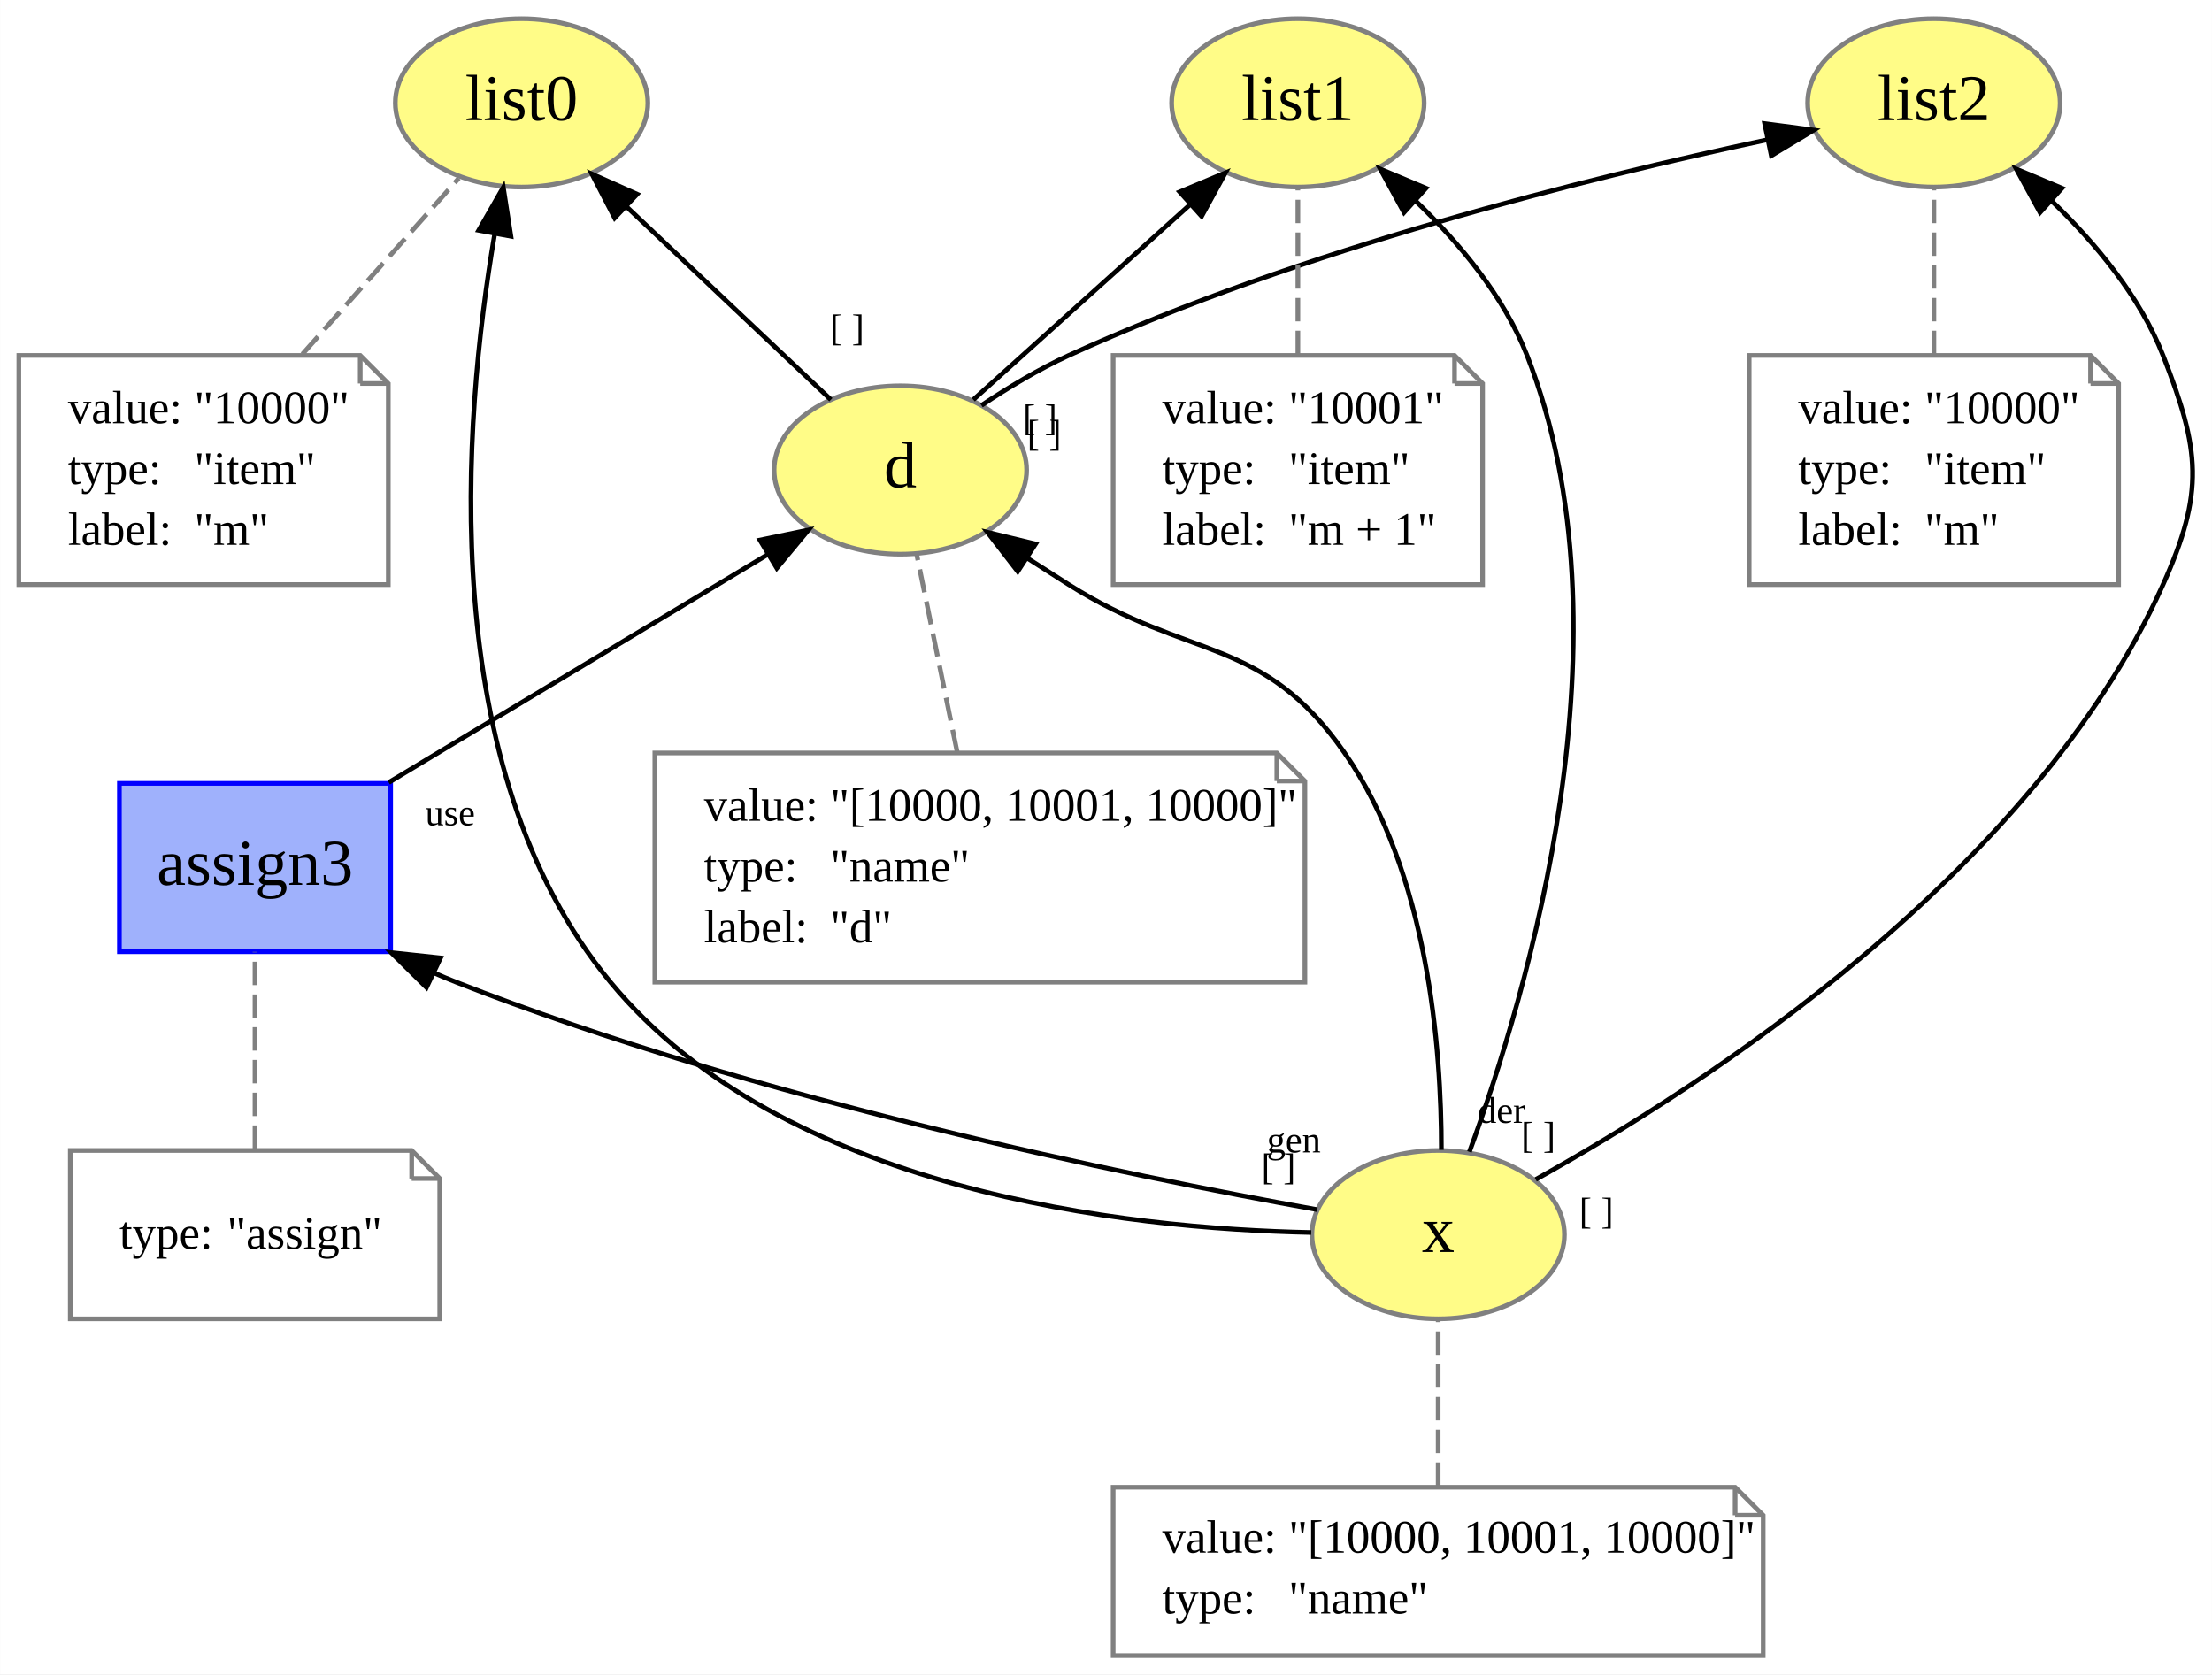
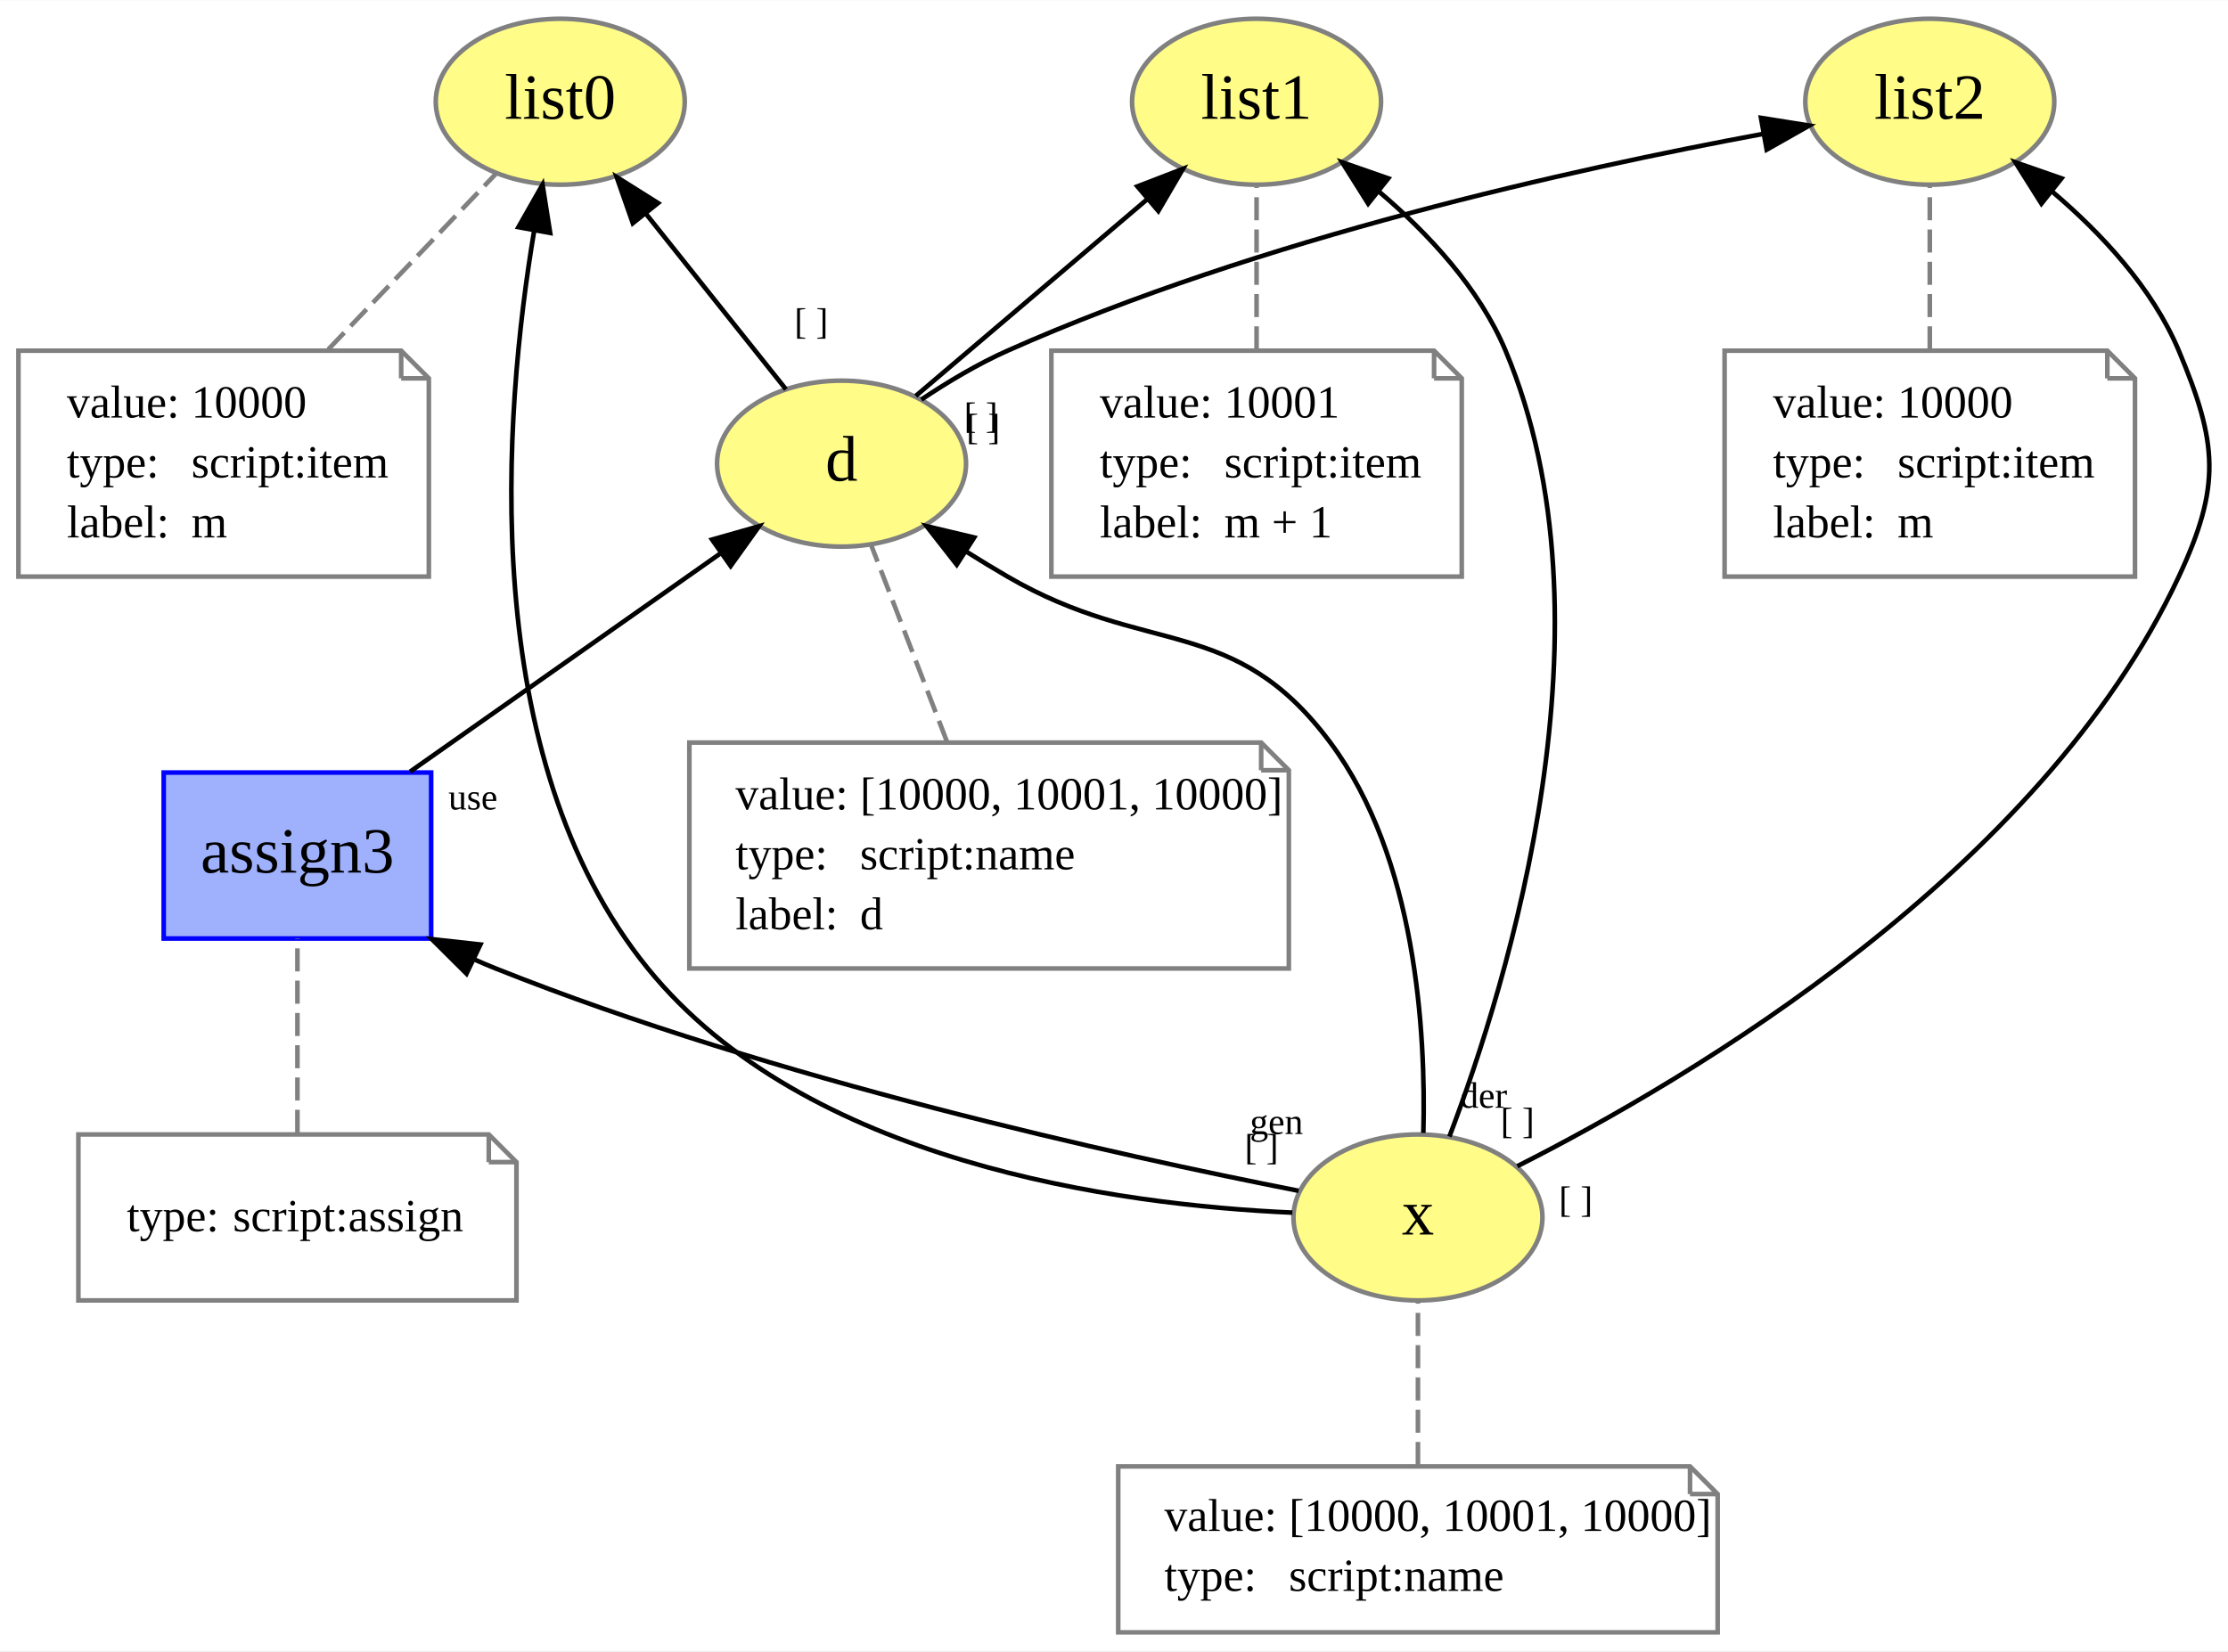
- <svg xmlns="http://www.w3.org/2000/svg" xmlns:xlink="http://www.w3.org/1999/xlink" width="473pt" height="358pt" viewBox="0.00 0.00 472.94 358.00">
+ <svg xmlns="http://www.w3.org/2000/svg" xmlns:xlink="http://www.w3.org/1999/xlink" width="483pt" height="358pt" viewBox="0.00 0.00 483.17 358.00">
  <g id="graph0" class="graph" transform="scale(1 1) rotate(0) translate(4 354)">
-     <polygon fill="white" stroke="none" points="-4,4 -4,-354 468.941,-354 468.941,4 -4,4" />
+     <polygon fill="white" stroke="none" points="-4,4 -4,-354 479.167,-354 479.167,4 -4,4" />
    <g id="node1" class="node">
      <g id="a_node1">
        <a xlink:href="http://example.org/d" xlink:title="d">
-           <ellipse fill="#fffc87" stroke="#808080" cx="188.5" cy="-253.5" rx="27" ry="18" />
-           <text text-anchor="middle" x="188.5" y="-249.8" font-family="Times New Roman,serif" font-size="14.00">d</text>
+           <ellipse fill="#fffc87" stroke="#808080" cx="178.5" cy="-253.5" rx="27" ry="18" />
+           <text text-anchor="middle" x="178.5" y="-249.8" font-family="Times New Roman,serif" font-size="14.00">d</text>
        </a>
      </g>
    </g>
    <g id="node3" class="node">
      <g id="a_node3">
        <a xlink:href="http://example.org/list0" xlink:title="list0">
-           <ellipse fill="#fffc87" stroke="#808080" cx="107.5" cy="-332" rx="27" ry="18" />
-           <text text-anchor="middle" x="107.5" y="-328.3" font-family="Times New Roman,serif" font-size="14.00">list0</text>
+           <ellipse fill="#fffc87" stroke="#808080" cx="117.5" cy="-332" rx="27" ry="18" />
+           <text text-anchor="middle" x="117.5" y="-328.3" font-family="Times New Roman,serif" font-size="14.00">list0</text>
        </a>
      </g>
    </g>
    <g id="edge5" class="edge">
-       <path fill="none" stroke="black" d="M173.643,-268.531C161.389,-280.105 143.814,-296.704 129.86,-309.883" />
-       <polygon fill="black" stroke="black" points="127.404,-307.388 122.537,-316.799 132.21,-312.477 127.404,-307.388" />
-       <text text-anchor="middle" x="177.11" y="-281.225" font-family="Times New Roman,serif" font-size="8.00">[ ]</text>
+       <path fill="none" stroke="black" d="M166.448,-269.614C157.816,-280.44 146.025,-295.227 136.179,-307.575" />
+       <polygon fill="black" stroke="black" points="133.233,-305.655 129.735,-315.656 138.706,-310.019 133.233,-305.655" />
+       <text text-anchor="middle" x="171.929" y="-281.677" font-family="Times New Roman,serif" font-size="8.00">[ ]</text>
    </g>
    <g id="node5" class="node">
      <g id="a_node5">
        <a xlink:href="http://example.org/list1" xlink:title="list1">
-           <ellipse fill="#fffc87" stroke="#808080" cx="273.5" cy="-332" rx="27" ry="18" />
-           <text text-anchor="middle" x="273.5" y="-328.3" font-family="Times New Roman,serif" font-size="14.00">list1</text>
+           <ellipse fill="#fffc87" stroke="#808080" cx="268.5" cy="-332" rx="27" ry="18" />
+           <text text-anchor="middle" x="268.5" y="-328.3" font-family="Times New Roman,serif" font-size="14.00">list1</text>
        </a>
      </g>
    </g>
    <g id="edge6" class="edge">
-       <path fill="none" stroke="black" d="M204.09,-268.531C217.031,-280.178 235.625,-296.913 250.312,-310.131" />
-       <polygon fill="black" stroke="black" points="248.234,-312.97 258.009,-317.058 252.917,-307.766 248.234,-312.97" />
-       <text text-anchor="middle" x="218.355" y="-261.993" font-family="Times New Roman,serif" font-size="8.00">[ ]</text>
+       <path fill="none" stroke="black" d="M194.59,-268.177C208.54,-280.034 228.918,-297.356 244.745,-310.809" />
+       <polygon fill="black" stroke="black" points="242.663,-313.632 252.549,-317.442 247.196,-308.298 242.663,-313.632" />
+       <text text-anchor="middle" x="208.718" y="-261.236" font-family="Times New Roman,serif" font-size="8.00">[ ]</text>
    </g>
    <g id="node7" class="node">
      <g id="a_node7">
        <a xlink:href="http://example.org/list2" xlink:title="list2">
-           <ellipse fill="#fffc87" stroke="#808080" cx="409.5" cy="-332" rx="27" ry="18" />
-           <text text-anchor="middle" x="409.5" y="-328.3" font-family="Times New Roman,serif" font-size="14.00">list2</text>
+           <ellipse fill="#fffc87" stroke="#808080" cx="414.5" cy="-332" rx="27" ry="18" />
+           <text text-anchor="middle" x="414.5" y="-328.3" font-family="Times New Roman,serif" font-size="14.00">list2</text>
        </a>
      </g>
    </g>
    <g id="edge7" class="edge">
-       <path fill="none" stroke="black" d="M205.837,-267.318C211.57,-271.141 218.119,-275.084 224.5,-278 274.08,-300.659 335.609,-315.963 373.717,-324.084" />
-       <polygon fill="black" stroke="black" points="373.311,-327.575 383.814,-326.184 374.736,-320.721 373.311,-327.575" />
-       <text text-anchor="middle" x="219.249" y="-258.7" font-family="Times New Roman,serif" font-size="8.00">[ ]</text>
+       <path fill="none" stroke="black" d="M195.803,-267.395C201.534,-271.222 208.09,-275.148 214.5,-278 269.144,-302.316 337.313,-317.422 378.297,-325.012" />
+       <polygon fill="black" stroke="black" points="377.893,-328.496 388.355,-326.825 379.134,-321.607 377.893,-328.496" />
+       <text text-anchor="middle" x="209.216" y="-258.781" font-family="Times New Roman,serif" font-size="8.00">[ ]</text>
    </g>
    <g id="node2" class="node">
-       <polygon fill="none" stroke="gray" points="269,-193 136,-193 136,-144 275,-144 275,-187 269,-193" />
-       <polyline fill="none" stroke="gray" points="269,-193 269,-187 " />
-       <polyline fill="none" stroke="gray" points="275,-187 269,-187 " />
-       <text text-anchor="start" x="146.5" y="-178.5" font-family="Times New Roman,serif" font-size="10.00">value:</text>
-       <text text-anchor="start" x="173.5" y="-178.5" font-family="Times New Roman,serif" font-size="10.00">"[10000, 10001, 10000]"</text>
-       <text text-anchor="start" x="146.5" y="-165.5" font-family="Times New Roman,serif" font-size="10.00">type:</text>
-       <text text-anchor="start" x="173.5" y="-165.5" font-family="Times New Roman,serif" font-size="10.00">"name"</text>
-       <text text-anchor="start" x="146.5" y="-152.5" font-family="Times New Roman,serif" font-size="10.00">label:</text>
-       <text text-anchor="start" x="173.5" y="-152.5" font-family="Times New Roman,serif" font-size="10.00">"d"</text>
+       <polygon fill="none" stroke="gray" points="269.5,-193 145.5,-193 145.5,-144 275.5,-144 275.5,-187 269.5,-193" />
+       <polyline fill="none" stroke="gray" points="269.5,-193 269.5,-187 " />
+       <polyline fill="none" stroke="gray" points="275.5,-187 269.5,-187 " />
+       <text text-anchor="start" x="155.5" y="-178.5" font-family="Times New Roman,serif" font-size="10.00">value:</text>
+       <text text-anchor="start" x="182.5" y="-178.5" font-family="Times New Roman,serif" font-size="10.00">[10000, 10001, 10000]</text>
+       <text text-anchor="start" x="155.5" y="-165.5" font-family="Times New Roman,serif" font-size="10.00">type:</text>
+       <text text-anchor="start" x="182.5" y="-165.5" font-family="Times New Roman,serif" font-size="10.00">script:name</text>
+       <text text-anchor="start" x="155.5" y="-152.5" font-family="Times New Roman,serif" font-size="10.00">label:</text>
+       <text text-anchor="start" x="182.5" y="-152.5" font-family="Times New Roman,serif" font-size="10.00">d</text>
    </g>
    <g id="edge1" class="edge">
-       <path fill="none" stroke="gray" stroke-dasharray="5,2" d="M200.674,-193.062C197.906,-206.578 194.494,-223.236 191.987,-235.475" />
+       <path fill="none" stroke="gray" stroke-dasharray="5,2" d="M201.416,-193.062C196.131,-206.769 189.6,-223.709 184.864,-235.993" />
    </g>
    <g id="node4" class="node">
-       <polygon fill="none" stroke="gray" points="73,-278 0,-278 0,-229 79,-229 79,-272 73,-278" />
-       <polyline fill="none" stroke="gray" points="73,-278 73,-272 " />
-       <polyline fill="none" stroke="gray" points="79,-272 73,-272 " />
+       <polygon fill="none" stroke="gray" points="83,-278 0,-278 0,-229 89,-229 89,-272 83,-278" />
+       <polyline fill="none" stroke="gray" points="83,-278 83,-272 " />
+       <polyline fill="none" stroke="gray" points="89,-272 83,-272 " />
      <text text-anchor="start" x="10.5" y="-263.5" font-family="Times New Roman,serif" font-size="10.00">value:</text>
-       <text text-anchor="start" x="37.5" y="-263.5" font-family="Times New Roman,serif" font-size="10.00">"10000"</text>
+       <text text-anchor="start" x="37.5" y="-263.5" font-family="Times New Roman,serif" font-size="10.00">10000</text>
      <text text-anchor="start" x="10.5" y="-250.5" font-family="Times New Roman,serif" font-size="10.00">type:</text>
-       <text text-anchor="start" x="37.5" y="-250.5" font-family="Times New Roman,serif" font-size="10.00">"item"</text>
+       <text text-anchor="start" x="37.5" y="-250.5" font-family="Times New Roman,serif" font-size="10.00">script:item</text>
      <text text-anchor="start" x="10.5" y="-237.5" font-family="Times New Roman,serif" font-size="10.00">label:</text>
-       <text text-anchor="start" x="37.5" y="-237.5" font-family="Times New Roman,serif" font-size="10.00">"m"</text>
+       <text text-anchor="start" x="37.5" y="-237.5" font-family="Times New Roman,serif" font-size="10.00">m</text>
    </g>
    <g id="edge2" class="edge">
-       <path fill="none" stroke="gray" stroke-dasharray="5,2" d="M60.643,-278.286C71.559,-290.567 84.55,-305.181 94.081,-315.903" />
+       <path fill="none" stroke="gray" stroke-dasharray="5,2" d="M67.198,-278.286C79.084,-290.742 93.261,-305.599 103.53,-316.36" />
    </g>
    <g id="node6" class="node">
-       <polygon fill="none" stroke="gray" points="307,-278 234,-278 234,-229 313,-229 313,-272 307,-278" />
+       <polygon fill="none" stroke="gray" points="307,-278 224,-278 224,-229 313,-229 313,-272 307,-278" />
      <polyline fill="none" stroke="gray" points="307,-278 307,-272 " />
      <polyline fill="none" stroke="gray" points="313,-272 307,-272 " />
-       <text text-anchor="start" x="244.5" y="-263.5" font-family="Times New Roman,serif" font-size="10.00">value:</text>
-       <text text-anchor="start" x="271.5" y="-263.5" font-family="Times New Roman,serif" font-size="10.00">"10001"</text>
-       <text text-anchor="start" x="244.5" y="-250.5" font-family="Times New Roman,serif" font-size="10.00">type:</text>
-       <text text-anchor="start" x="271.5" y="-250.5" font-family="Times New Roman,serif" font-size="10.00">"item"</text>
-       <text text-anchor="start" x="244.5" y="-237.5" font-family="Times New Roman,serif" font-size="10.00">label:</text>
-       <text text-anchor="start" x="271.5" y="-237.5" font-family="Times New Roman,serif" font-size="10.00">"m + 1"</text>
+       <text text-anchor="start" x="234.5" y="-263.5" font-family="Times New Roman,serif" font-size="10.00">value:</text>
+       <text text-anchor="start" x="261.5" y="-263.5" font-family="Times New Roman,serif" font-size="10.00">10001</text>
+       <text text-anchor="start" x="234.5" y="-250.5" font-family="Times New Roman,serif" font-size="10.00">type:</text>
+       <text text-anchor="start" x="261.5" y="-250.5" font-family="Times New Roman,serif" font-size="10.00">script:item</text>
+       <text text-anchor="start" x="234.5" y="-237.5" font-family="Times New Roman,serif" font-size="10.00">label:</text>
+       <text text-anchor="start" x="261.5" y="-237.5" font-family="Times New Roman,serif" font-size="10.00">m + 1</text>
    </g>
    <g id="edge3" class="edge">
-       <path fill="none" stroke="gray" stroke-dasharray="5,2" d="M273.5,-278.286C273.5,-289.69 273.5,-303.105 273.5,-313.548" />
+       <path fill="none" stroke="gray" stroke-dasharray="5,2" d="M268.5,-278.286C268.5,-289.69 268.5,-303.105 268.5,-313.548" />
    </g>
    <g id="node8" class="node">
-       <polygon fill="none" stroke="gray" points="443,-278 370,-278 370,-229 449,-229 449,-272 443,-278" />
-       <polyline fill="none" stroke="gray" points="443,-278 443,-272 " />
-       <polyline fill="none" stroke="gray" points="449,-272 443,-272 " />
+       <polygon fill="none" stroke="gray" points="453,-278 370,-278 370,-229 459,-229 459,-272 453,-278" />
+       <polyline fill="none" stroke="gray" points="453,-278 453,-272 " />
+       <polyline fill="none" stroke="gray" points="459,-272 453,-272 " />
      <text text-anchor="start" x="380.5" y="-263.5" font-family="Times New Roman,serif" font-size="10.00">value:</text>
-       <text text-anchor="start" x="407.5" y="-263.5" font-family="Times New Roman,serif" font-size="10.00">"10000"</text>
+       <text text-anchor="start" x="407.5" y="-263.5" font-family="Times New Roman,serif" font-size="10.00">10000</text>
      <text text-anchor="start" x="380.5" y="-250.5" font-family="Times New Roman,serif" font-size="10.00">type:</text>
-       <text text-anchor="start" x="407.5" y="-250.5" font-family="Times New Roman,serif" font-size="10.00">"item"</text>
+       <text text-anchor="start" x="407.5" y="-250.5" font-family="Times New Roman,serif" font-size="10.00">script:item</text>
      <text text-anchor="start" x="380.5" y="-237.5" font-family="Times New Roman,serif" font-size="10.00">label:</text>
-       <text text-anchor="start" x="407.5" y="-237.5" font-family="Times New Roman,serif" font-size="10.00">"m"</text>
+       <text text-anchor="start" x="407.5" y="-237.5" font-family="Times New Roman,serif" font-size="10.00">m</text>
    </g>
    <g id="edge4" class="edge">
-       <path fill="none" stroke="gray" stroke-dasharray="5,2" d="M409.5,-278.286C409.5,-289.69 409.5,-303.105 409.5,-313.548" />
+       <path fill="none" stroke="gray" stroke-dasharray="5,2" d="M414.5,-278.286C414.5,-289.69 414.5,-303.105 414.5,-313.548" />
    </g>
    <g id="node9" class="node">
      <g id="a_node9">
        <a xlink:href="http://example.org/x" xlink:title="x">
          <ellipse fill="#fffc87" stroke="#808080" cx="303.5" cy="-90" rx="27" ry="18" />
          <text text-anchor="middle" x="303.5" y="-86.3" font-family="Times New Roman,serif" font-size="14.00">x</text>
        </a>
      </g>
    </g>
    <g id="edge15" class="edge">
-       <path fill="none" stroke="black" d="M304.182,-108.134C304.202,-129.806 301.34,-167.381 283.5,-193 265.946,-218.208 250.475,-212.602 224.5,-229 221.66,-230.793 218.706,-232.682 215.766,-234.577" />
-       <polygon fill="black" stroke="black" points="213.596,-231.813 207.115,-240.194 217.408,-237.684 213.596,-231.813" />
-       <text text-anchor="middle" x="317.071" y="-113.907" font-family="Times New Roman,serif" font-size="8.00">der</text>
+       <path fill="none" stroke="black" d="M304.672,-108.331C305.244,-130.21 303.109,-168.004 284.5,-193 263.608,-221.061 244.743,-211.415 214.5,-229 211.596,-230.688 208.601,-232.509 205.637,-234.364" />
+       <polygon fill="black" stroke="black" points="203.484,-231.586 196.955,-239.931 207.262,-237.479 203.484,-231.586" />
+       <text text-anchor="middle" x="317.743" y="-113.789" font-family="Times New Roman,serif" font-size="8.00">der</text>
    </g>
    <g id="edge9" class="edge">
-       <path fill="none" stroke="black" d="M276.348,-90.457C236.65,-91.28 163.482,-99.242 126.5,-144 88.896,-189.511 94.952,-264.088 101.74,-303.92" />
-       <polygon fill="black" stroke="black" points="98.334,-304.753 103.592,-313.951 105.218,-303.482 98.334,-304.753" />
-       <text text-anchor="middle" x="269.35" y="-101.824" font-family="Times New Roman,serif" font-size="8.00">[ ]</text>
+       <path fill="none" stroke="black" d="M276.266,-91.045C238.424,-92.719 170.741,-101.862 136.5,-144 99.27,-189.817 105.171,-264.267 111.836,-303.999" />
+       <polygon fill="black" stroke="black" points="108.423,-304.791 113.656,-314.004 115.31,-303.539 108.423,-304.791" />
+       <text text-anchor="middle" x="269.58" y="-102.573" font-family="Times New Roman,serif" font-size="8.00">[ ]</text>
    </g>
    <g id="edge10" class="edge">
-       <path fill="none" stroke="black" d="M310.173,-107.699C322.53,-141.261 345.695,-218.745 322.5,-278 317.575,-290.581 308.108,-301.965 298.798,-310.929" />
-       <polygon fill="black" stroke="black" points="296.194,-308.564 291.117,-317.863 300.885,-313.76 296.194,-308.564" />
-       <text text-anchor="middle" x="324.914" y="-108.575" font-family="Times New Roman,serif" font-size="8.00">[ ]</text>
+       <path fill="none" stroke="black" d="M310.319,-107.54C323.089,-141.138 347.189,-219.175 322.5,-278 316.788,-291.61 305.688,-303.482 295.029,-312.521" />
+       <polygon fill="black" stroke="black" points="292.706,-309.897 287.061,-318.863 297.065,-315.374 292.706,-309.897" />
+       <text text-anchor="middle" x="325.087" y="-108.267" font-family="Times New Roman,serif" font-size="8.00">[ ]</text>
    </g>
    <g id="edge11" class="edge">
-       <path fill="none" stroke="black" d="M324.348,-101.799C359.803,-121.502 430.703,-167.033 458.5,-229 467.413,-248.87 466.438,-257.721 458.5,-278 453.575,-290.581 444.108,-301.965 434.798,-310.929" />
-       <polygon fill="black" stroke="black" points="432.194,-308.564 427.117,-317.863 436.885,-313.76 432.194,-308.564" />
-       <text text-anchor="middle" x="337.322" y="-92.371" font-family="Times New Roman,serif" font-size="8.00">[ ]</text>
+       <path fill="none" stroke="black" d="M325.053,-101.119C362.524,-120.075 438.541,-164.887 468.5,-229 477.72,-248.73 476.928,-257.919 468.5,-278 462.788,-291.61 451.688,-303.482 441.029,-312.521" />
+       <polygon fill="black" stroke="black" points="438.706,-309.897 433.061,-318.863 443.065,-315.374 438.706,-309.897" />
+       <text text-anchor="middle" x="337.727" y="-91.197" font-family="Times New Roman,serif" font-size="8.00">[ ]</text>
    </g>
    <g id="node11" class="node">
      <g id="a_node11">
        <a xlink:href="http://example.org/assign3" xlink:title="assign3">
-           <polygon fill="#9fb1fc" stroke="#0000ff" points="79.5,-186.5 21.5,-186.5 21.5,-150.5 79.5,-150.5 79.5,-186.5" />
-           <text text-anchor="middle" x="50.5" y="-164.8" font-family="Times New Roman,serif" font-size="14.00">assign3</text>
+           <polygon fill="#9fb1fc" stroke="#0000ff" points="89.5,-186.5 31.5,-186.5 31.5,-150.5 89.5,-150.5 89.5,-186.5" />
+           <text text-anchor="middle" x="60.5" y="-164.8" font-family="Times New Roman,serif" font-size="14.00">assign3</text>
        </a>
      </g>
    </g>
    <g id="edge14" class="edge">
-       <path fill="none" stroke="black" d="M277.638,-95.343C237.346,-102.591 157.562,-118.88 93.5,-144 91.921,-144.619 90.327,-145.284 88.73,-145.985" />
-       <polygon fill="black" stroke="black" points="87.166,-142.853 79.635,-150.305 90.169,-149.176 87.166,-142.853" />
-       <text text-anchor="middle" x="272.627" y="-107.581" font-family="Times New Roman,serif" font-size="8.00">gen</text>
+       <path fill="none" stroke="black" d="M277.609,-95.778C238.862,-103.389 163.888,-119.908 103.5,-144 101.925,-144.629 100.334,-145.302 98.739,-146.009" />
+       <polygon fill="black" stroke="black" points="97.165,-142.882 89.654,-150.354 100.185,-149.197 97.165,-142.882" />
+       <text text-anchor="middle" x="272.821" y="-108.093" font-family="Times New Roman,serif" font-size="8.00">gen</text>
    </g>
    <g id="node10" class="node">
-       <polygon fill="none" stroke="gray" points="367,-36 234,-36 234,-0 373,-0 373,-30 367,-36" />
-       <polyline fill="none" stroke="gray" points="367,-36 367,-30 " />
-       <polyline fill="none" stroke="gray" points="373,-30 367,-30 " />
-       <text text-anchor="start" x="244.5" y="-22" font-family="Times New Roman,serif" font-size="10.00">value:</text>
-       <text text-anchor="start" x="271.5" y="-22" font-family="Times New Roman,serif" font-size="10.00">"[10000, 10001, 10000]"</text>
-       <text text-anchor="start" x="244.5" y="-9" font-family="Times New Roman,serif" font-size="10.00">type:</text>
-       <text text-anchor="start" x="271.5" y="-9" font-family="Times New Roman,serif" font-size="10.00">"name"</text>
+       <polygon fill="none" stroke="gray" points="362.5,-36 238.5,-36 238.5,-0 368.5,-0 368.5,-30 362.5,-36" />
+       <polyline fill="none" stroke="gray" points="362.5,-36 362.5,-30 " />
+       <polyline fill="none" stroke="gray" points="368.5,-30 362.5,-30 " />
+       <text text-anchor="start" x="248.5" y="-22" font-family="Times New Roman,serif" font-size="10.00">value:</text>
+       <text text-anchor="start" x="275.5" y="-22" font-family="Times New Roman,serif" font-size="10.00">[10000, 10001, 10000]</text>
+       <text text-anchor="start" x="248.5" y="-9" font-family="Times New Roman,serif" font-size="10.00">type:</text>
+       <text text-anchor="start" x="275.5" y="-9" font-family="Times New Roman,serif" font-size="10.00">script:name</text>
    </g>
    <g id="edge8" class="edge">
      <path fill="none" stroke="gray" stroke-dasharray="5,2" d="M303.5,-36.303C303.5,-47.154 303.5,-61.083 303.5,-71.896" />
    </g>
    <g id="edge13" class="edge">
-       <path fill="none" stroke="black" d="M79.094,-186.698C102.79,-200.95 136.304,-221.107 159.98,-235.347" />
-       <polygon fill="black" stroke="black" points="158.469,-238.522 168.842,-240.677 162.077,-232.524 158.469,-238.522" />
-       <text text-anchor="middle" x="92.216" y="-177.531" font-family="Times New Roman,serif" font-size="8.00">use</text>
+       <path fill="none" stroke="black" d="M84.95,-186.698C104.59,-200.513 132.118,-219.875 152.226,-234.019" />
+       <polygon fill="black" stroke="black" points="150.423,-237.03 160.616,-239.921 154.451,-231.305 150.423,-237.03" />
+       <text text-anchor="middle" x="98.558" y="-178.487" font-family="Times New Roman,serif" font-size="8.00">use</text>
    </g>
    <g id="node12" class="node">
-       <polygon fill="none" stroke="gray" points="84,-108 11,-108 11,-72 90,-72 90,-102 84,-108" />
-       <polyline fill="none" stroke="gray" points="84,-108 84,-102 " />
-       <polyline fill="none" stroke="gray" points="90,-102 84,-102 " />
-       <text text-anchor="start" x="21.5" y="-87" font-family="Times New Roman,serif" font-size="10.00">type:</text>
-       <text text-anchor="start" x="44.5" y="-87" font-family="Times New Roman,serif" font-size="10.00">"assign"</text>
+       <polygon fill="none" stroke="gray" points="102,-108 13,-108 13,-72 108,-72 108,-102 102,-108" />
+       <polyline fill="none" stroke="gray" points="102,-108 102,-102 " />
+       <polyline fill="none" stroke="gray" points="108,-102 102,-102 " />
+       <text text-anchor="start" x="23.5" y="-87" font-family="Times New Roman,serif" font-size="10.00">type:</text>
+       <text text-anchor="start" x="46.5" y="-87" font-family="Times New Roman,serif" font-size="10.00">script:assign</text>
    </g>
    <g id="edge12" class="edge">
-       <path fill="none" stroke="gray" stroke-dasharray="5,2" d="M50.5,-108.359C50.5,-120.967 50.5,-137.943 50.5,-150.473" />
+       <path fill="none" stroke="gray" stroke-dasharray="5,2" d="M60.5,-108.359C60.5,-120.967 60.5,-137.943 60.5,-150.473" />
    </g>
  </g>
</svg>
